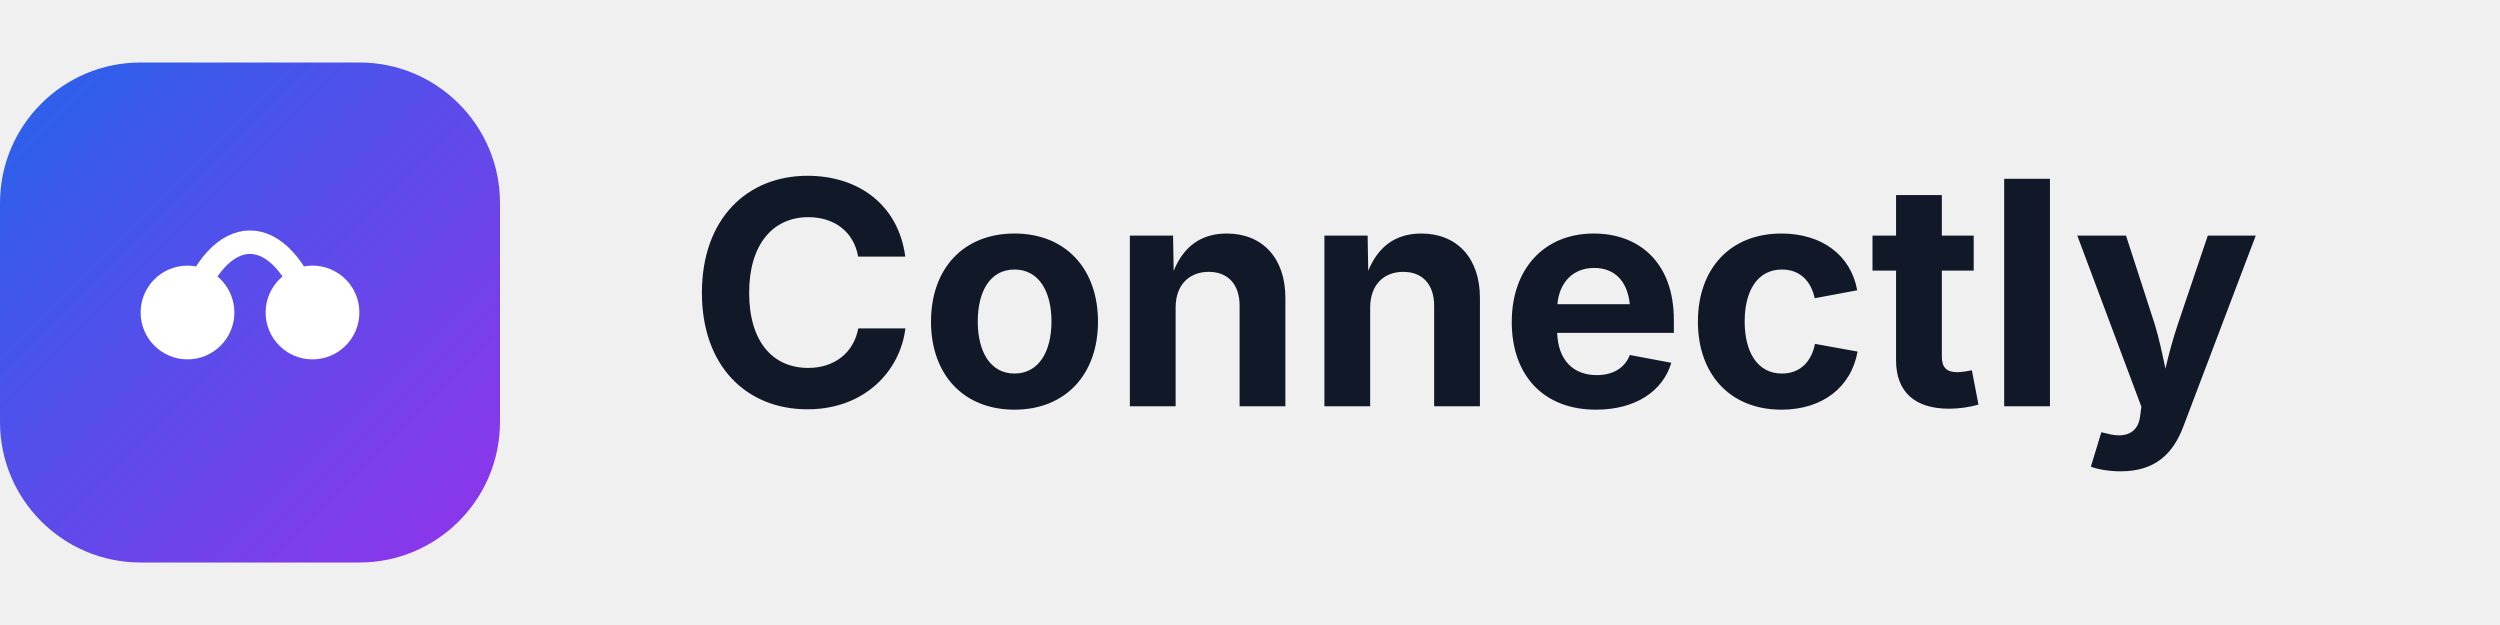
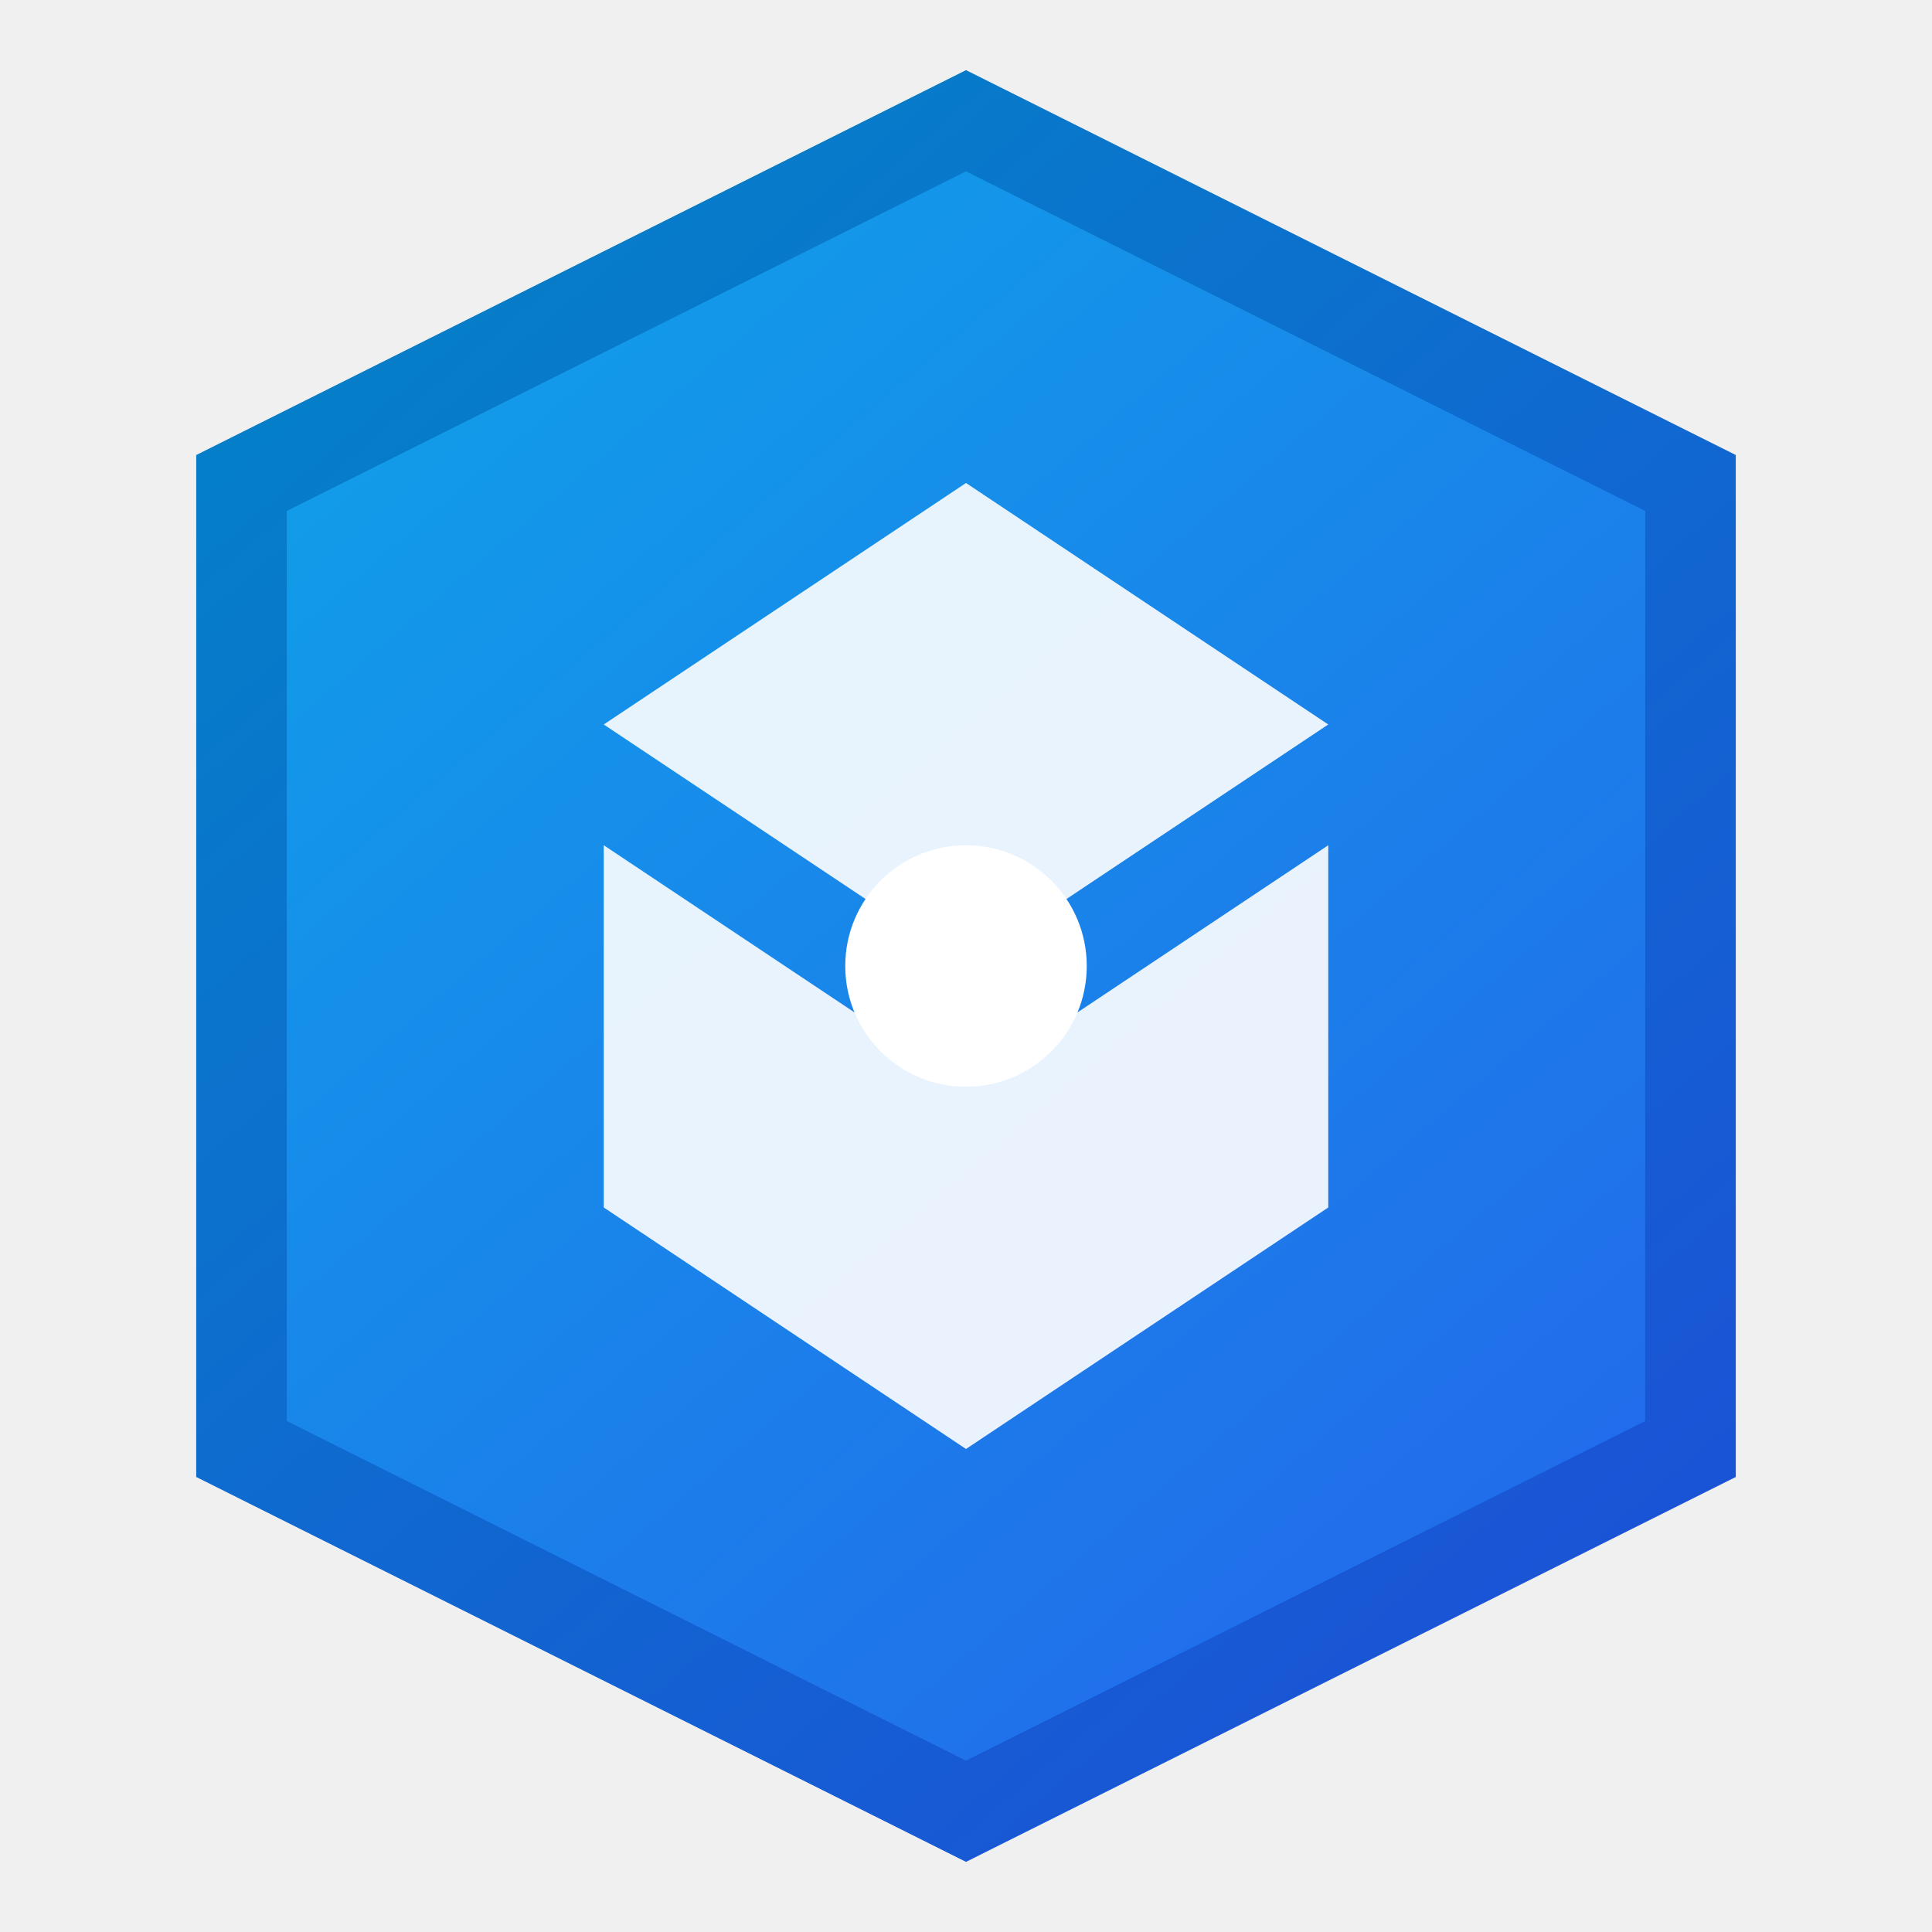
- <svg xmlns="http://www.w3.org/2000/svg" width="320" height="80" viewBox="0 0 320 80" fill="none">
-   <g transform="translate(0,8)">
-     <rect x="0" y="0" width="64" height="64" rx="18" fill="url(#grad)" />
-     <circle cx="24" cy="32" r="6" fill="white" />
-     <circle cx="40" cy="32" r="6" fill="white" />
-     <path d="M24 32 C28 20, 36 20, 40 32" stroke="white" stroke-width="3" fill="none" stroke-linecap="round" />
-   </g>
-   <text x="88" y="52" font-size="40" font-weight="700" fill="#111827" font-family="Inter, system-ui, -apple-system, BlinkMacSystemFont, sans-serif">
-     Connectly
-   </text>
+ <svg xmlns="http://www.w3.org/2000/svg" width="32" height="32" viewBox="0 0 32 32" fill="none">
+   <path d="M16 2L4 8V24L16 30L28 24V8L16 2Z" fill="url(#gradient)" stroke="url(#gradientStroke)" stroke-width="1.5" />
+   <path d="M10 12L16 8L22 12L16 16L10 12Z" fill="white" fill-opacity="0.9" />
+   <path d="M22 20L16 24L10 20V14L16 18L22 14V20Z" fill="white" fill-opacity="0.9" />
+   <circle cx="16" cy="16" r="2" fill="white" />
  <defs>
-     <linearGradient id="grad" x1="0" y1="0" x2="64" y2="64" gradientUnits="userSpaceOnUse">
-       <stop stop-color="#2563EB" />
-       <stop offset="1" stop-color="#9333EA" />
+     <linearGradient id="gradient" x1="4" y1="2" x2="28" y2="30" gradientUnits="userSpaceOnUse">
+       <stop stop-color="#0EA5E9" />
+       <stop offset="1" stop-color="#2563EB" />
+     </linearGradient>
+     <linearGradient id="gradientStroke" x1="4" y1="2" x2="28" y2="30" gradientUnits="userSpaceOnUse">
+       <stop stop-color="#0284C7" />
+       <stop offset="1" stop-color="#1D4ED8" />
    </linearGradient>
  </defs>
</svg>
